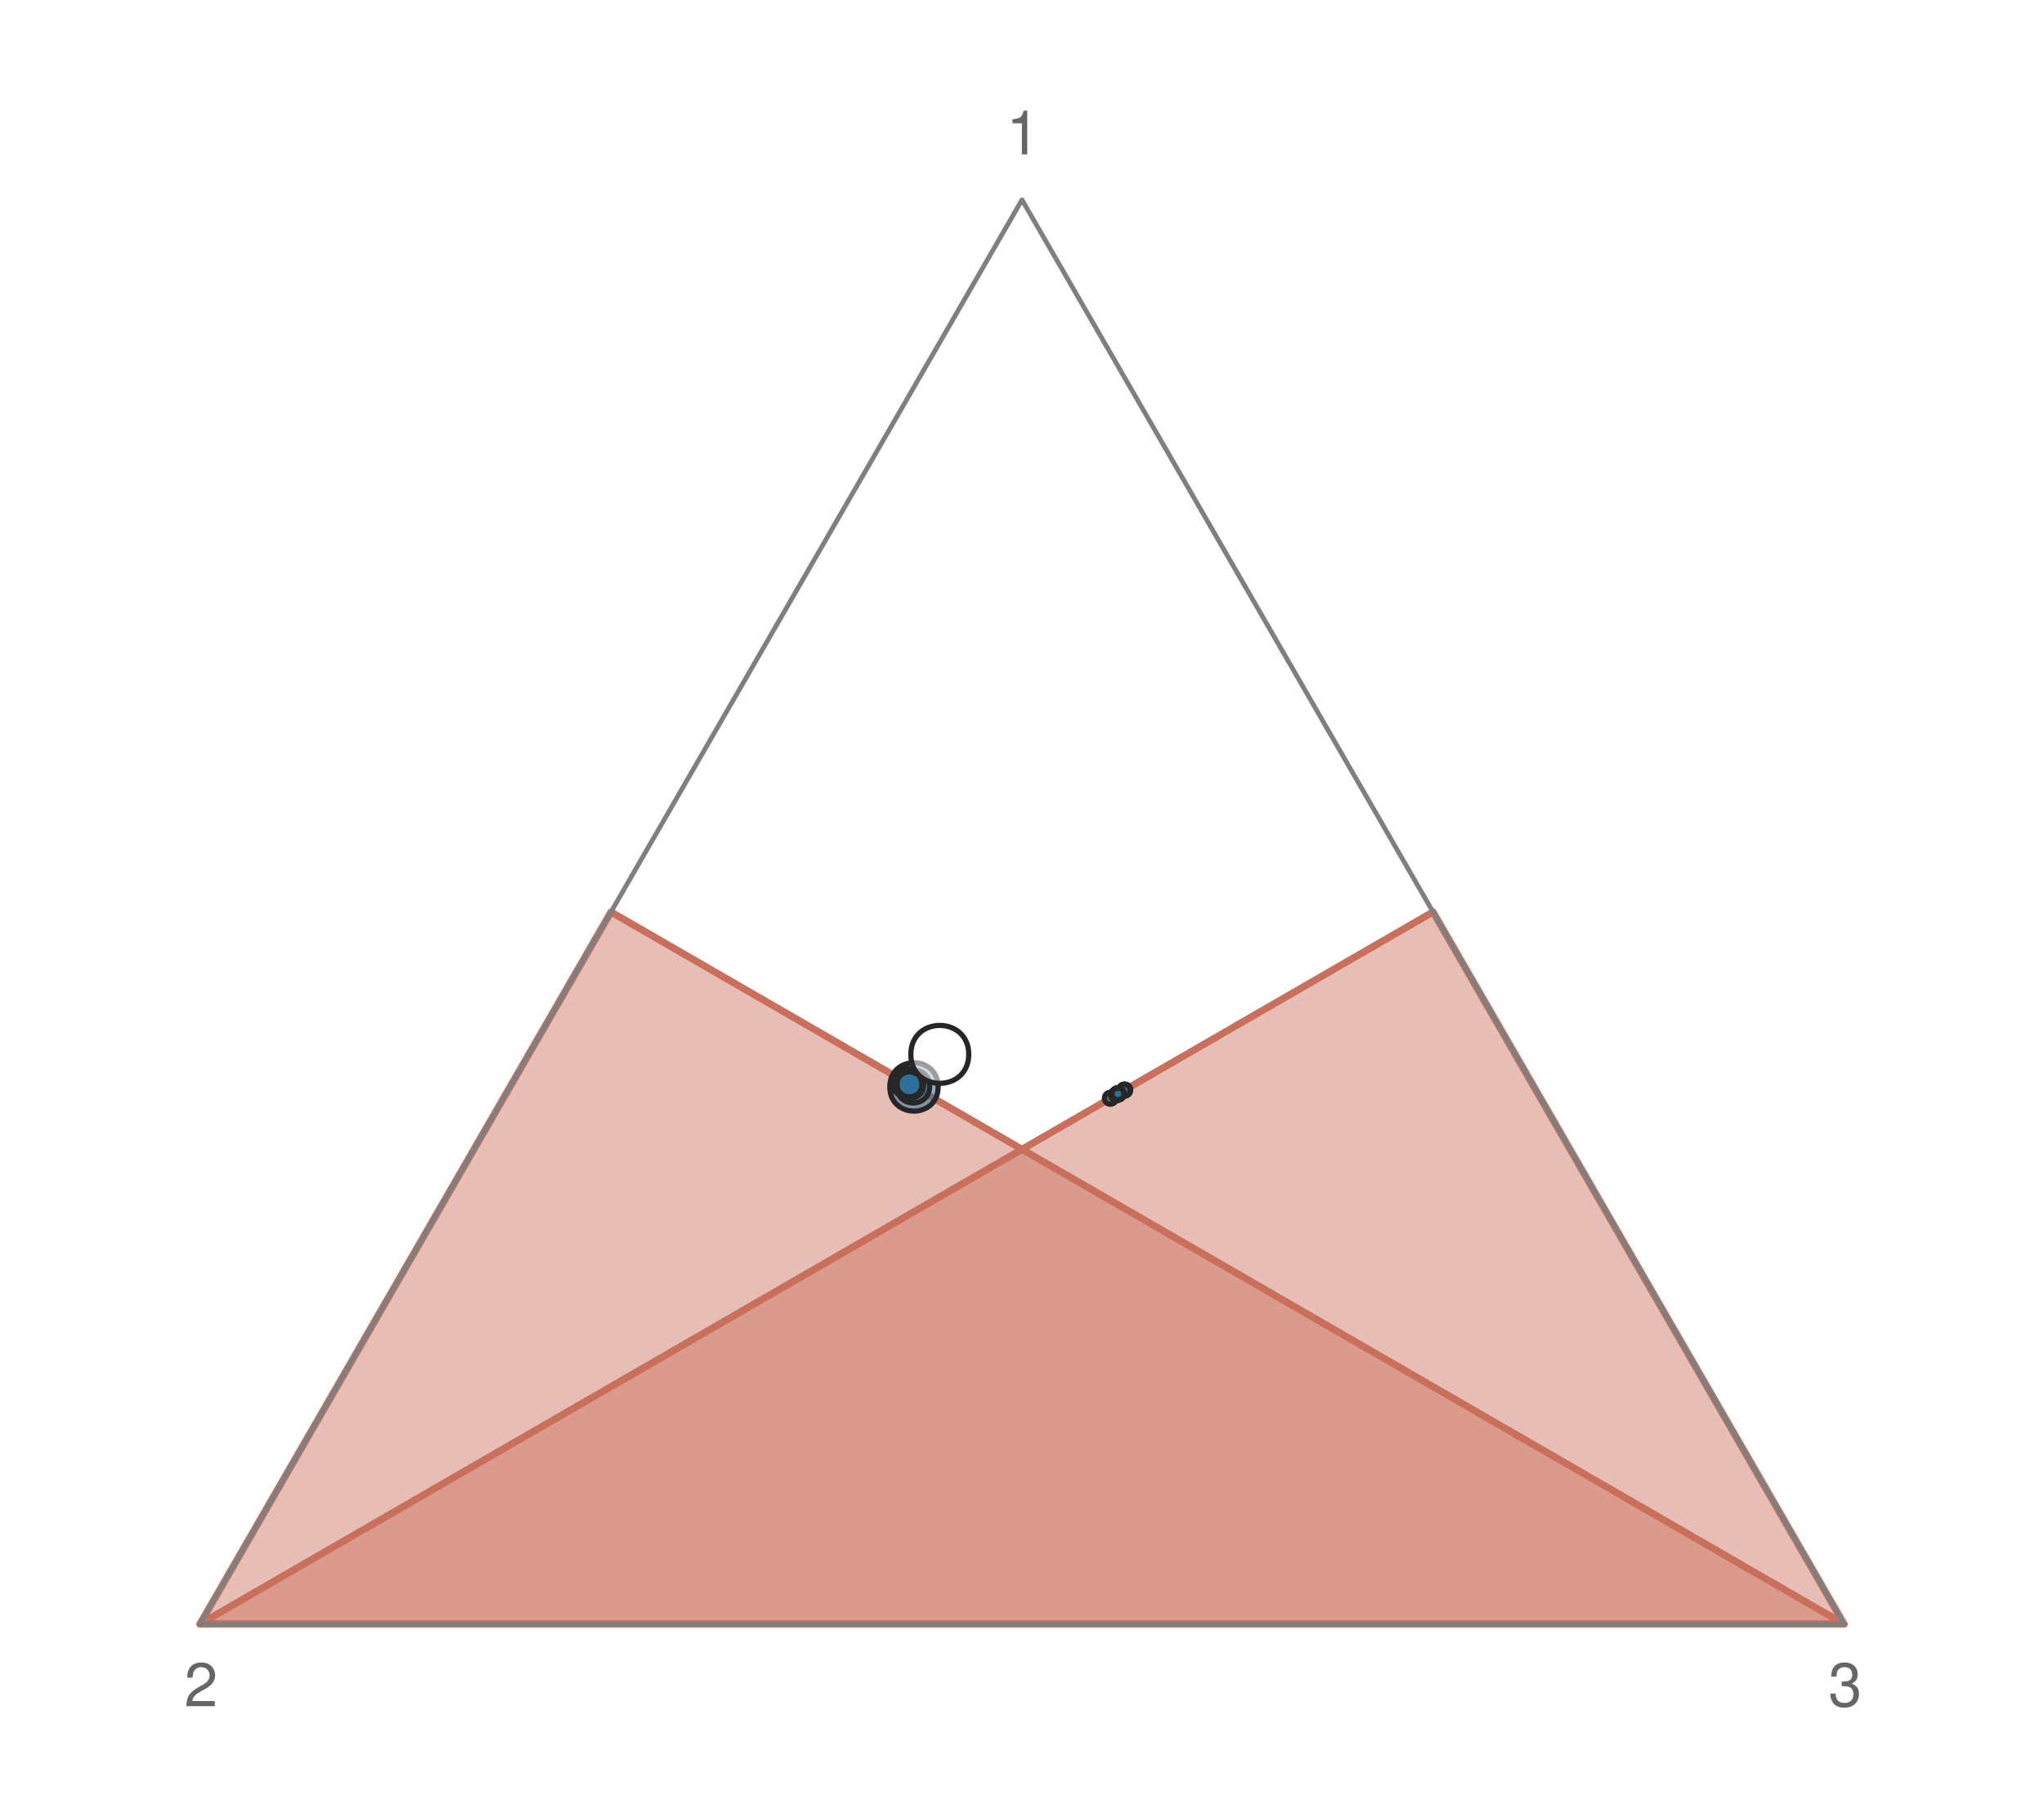
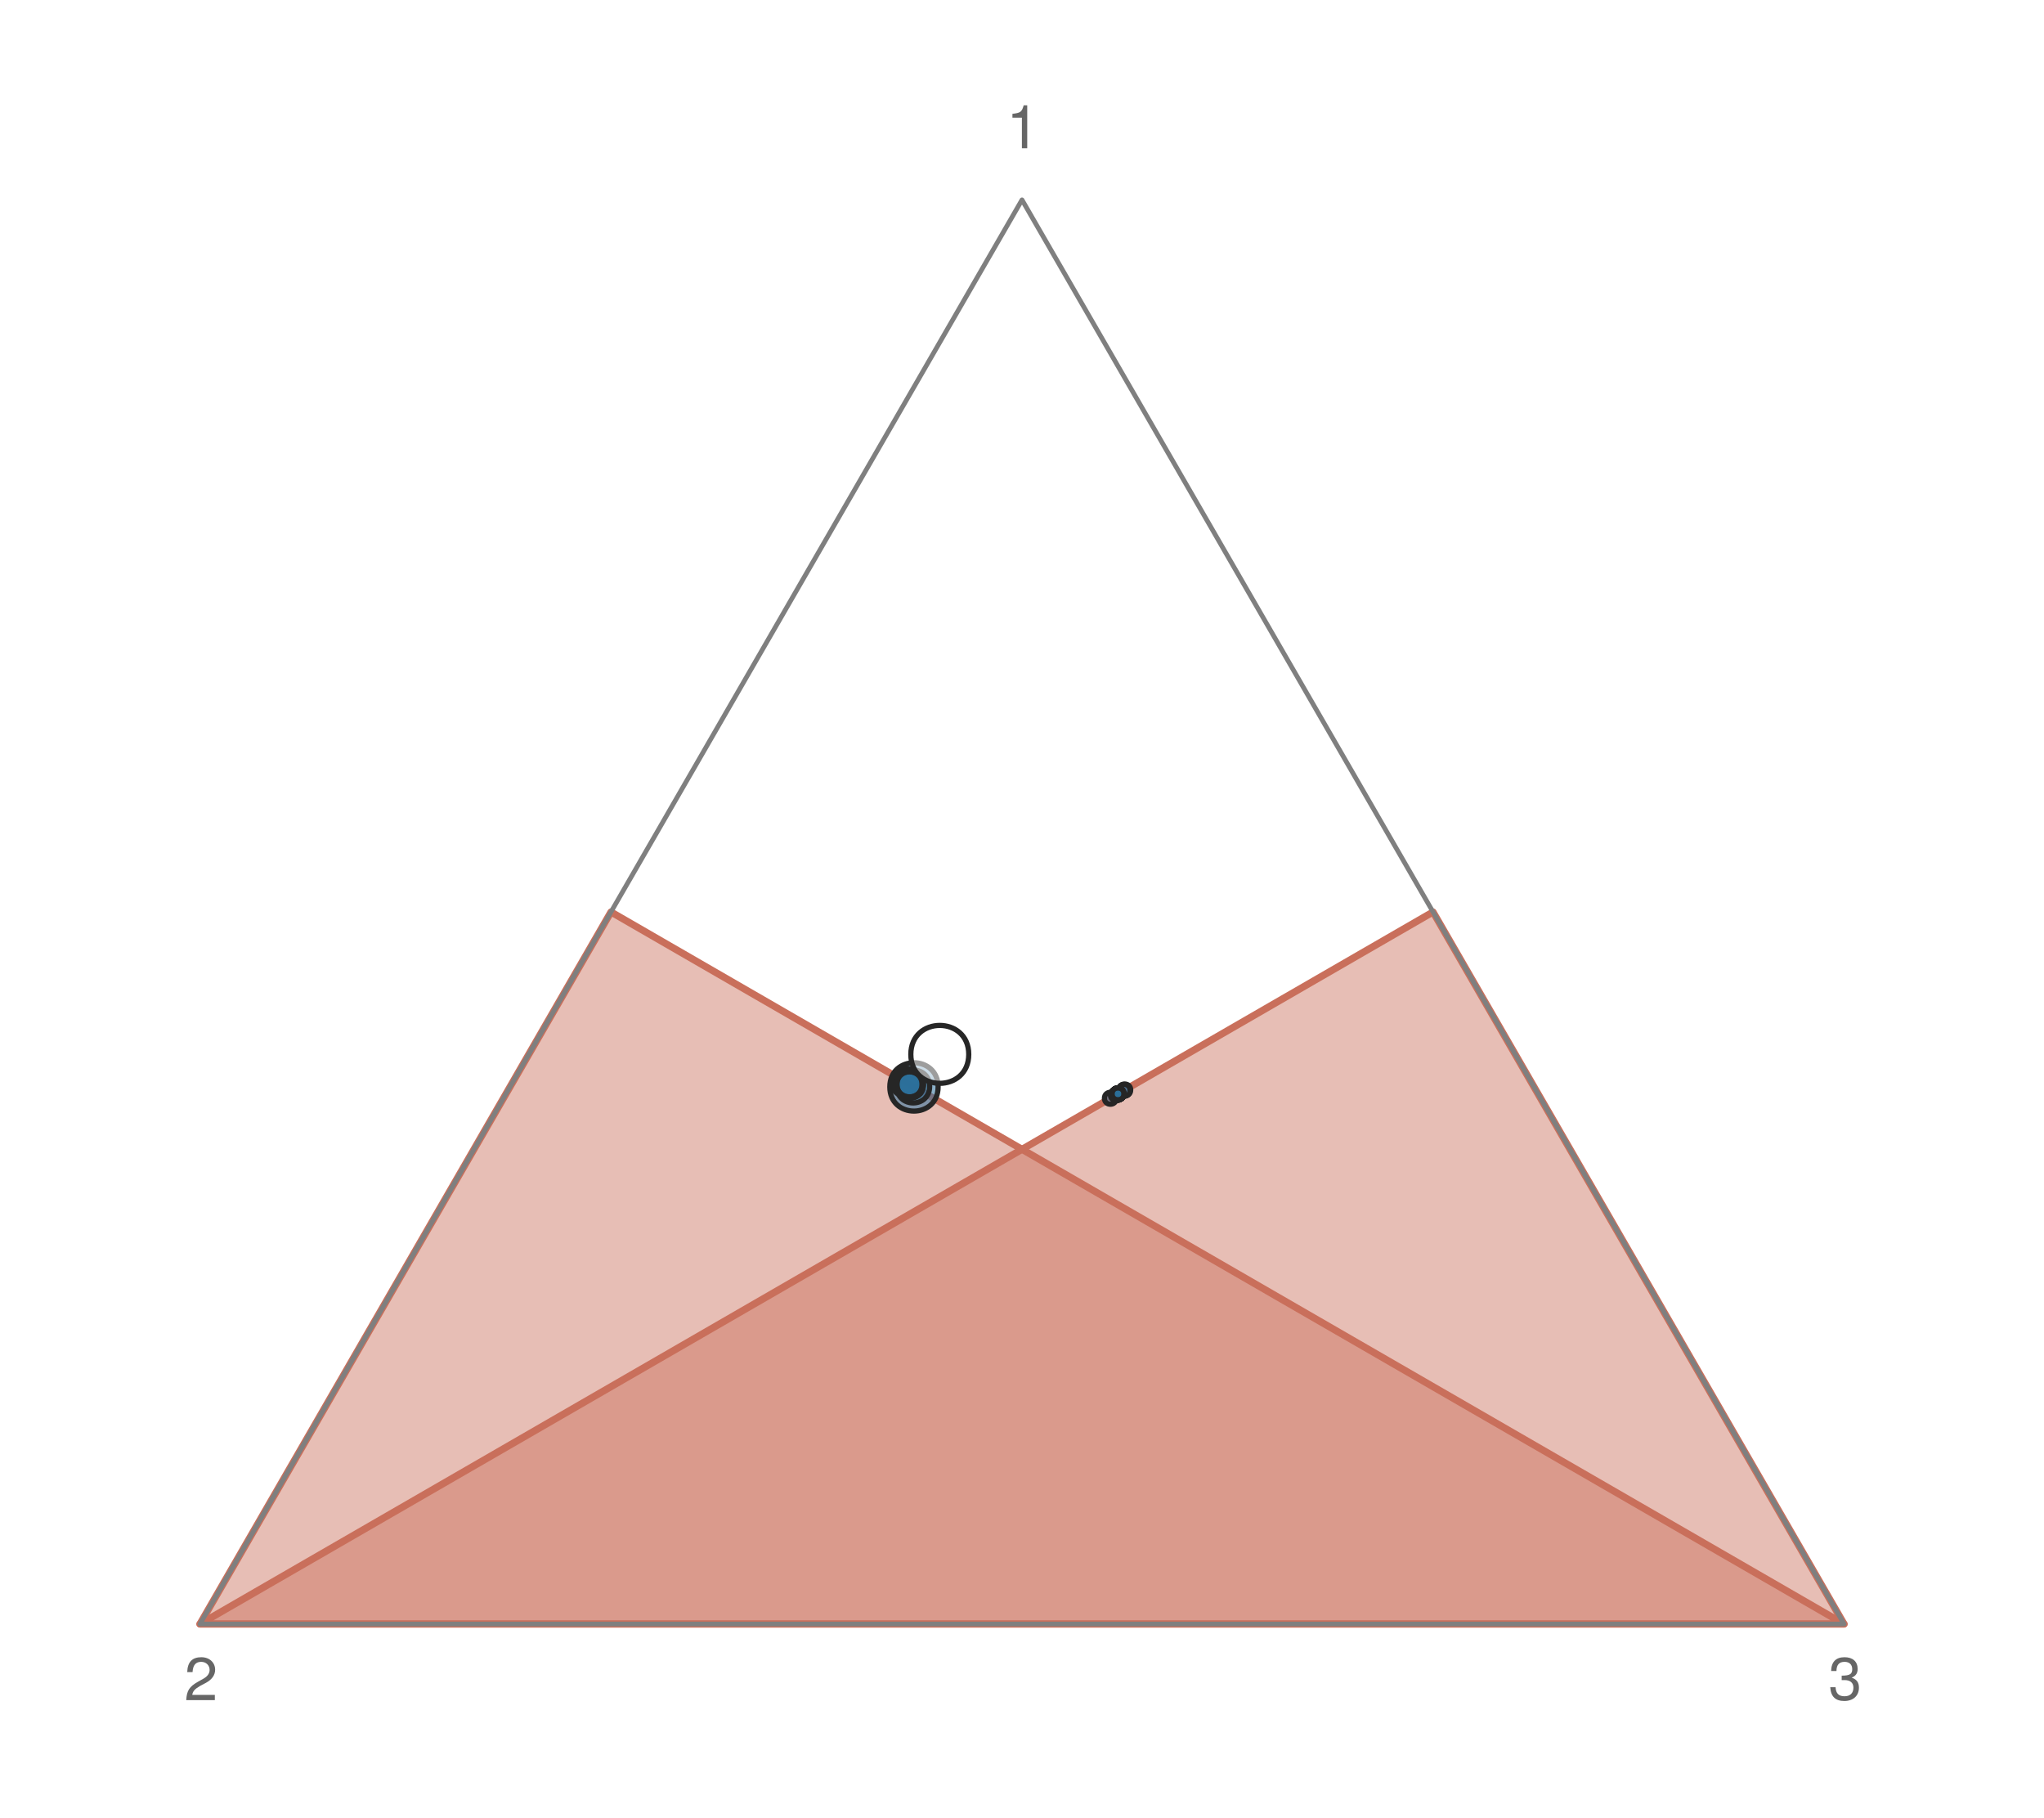
- <svg xmlns="http://www.w3.org/2000/svg" xmlns:xlink="http://www.w3.org/1999/xlink" width="324pt" height="288pt" viewBox="0 0 324 288">
+ <svg xmlns="http://www.w3.org/2000/svg" xmlns:xlink="http://www.w3.org/1999/xlink" width="324pt" height="288pt" viewBox="0 0 324 288" version="1.1">
  <defs>
    <g>
-       <g id="glyph-0-0">
-         <path d="M 2.484 -4.938 L 2.484 0 L 3.328 0 L 3.328 -6.938 L 2.766 -6.938 C 2.469 -5.875 2.281 -5.734 0.984 -5.562 L 0.984 -4.938 Z M 2.484 -4.938 " />
-       </g>
-       <g id="glyph-0-1">
-         <path d="M 4.859 -0.828 L 1.281 -0.828 C 1.359 -1.406 1.672 -1.781 2.5 -2.281 L 3.469 -2.828 C 4.406 -3.344 4.906 -4.062 4.906 -4.906 C 4.906 -5.484 4.672 -6.031 4.266 -6.406 C 3.859 -6.766 3.375 -6.938 2.719 -6.938 C 1.859 -6.938 1.219 -6.625 0.844 -6.031 C 0.609 -5.672 0.5 -5.234 0.484 -4.531 L 1.328 -4.531 C 1.359 -5.016 1.406 -5.281 1.531 -5.516 C 1.75 -5.938 2.188 -6.203 2.703 -6.203 C 3.469 -6.203 4.031 -5.641 4.031 -4.891 C 4.031 -4.344 3.719 -3.859 3.125 -3.516 L 2.234 -3 C 0.812 -2.172 0.406 -1.531 0.328 -0.016 L 4.859 -0.016 Z M 4.859 -0.828 " />
-       </g>
-       <g id="glyph-0-2">
-         <path d="M 2.125 -3.188 L 2.578 -3.188 C 3.5 -3.188 3.984 -2.766 3.984 -1.922 C 3.984 -1.062 3.469 -0.531 2.594 -0.531 C 1.656 -0.531 1.203 -1 1.156 -2.016 L 0.312 -2.016 C 0.344 -1.453 0.438 -1.094 0.609 -0.781 C 0.953 -0.109 1.625 0.219 2.547 0.219 C 3.953 0.219 4.859 -0.625 4.859 -1.938 C 4.859 -2.828 4.516 -3.297 3.703 -3.594 C 4.344 -3.844 4.656 -4.328 4.656 -5.031 C 4.656 -6.219 3.875 -6.938 2.578 -6.938 C 1.203 -6.938 0.484 -6.172 0.453 -4.703 L 1.297 -4.703 C 1.312 -5.125 1.344 -5.359 1.453 -5.578 C 1.641 -5.969 2.062 -6.203 2.594 -6.203 C 3.344 -6.203 3.797 -5.75 3.797 -5 C 3.797 -4.516 3.609 -4.219 3.25 -4.047 C 3.016 -3.953 2.703 -3.922 2.125 -3.906 Z M 2.125 -3.188 " />
-       </g>
+       <symbol overflow="visible" id="glyph0-0">
+         <path style="stroke:none;" d="" />
+       </symbol>
+       <symbol overflow="visible" id="glyph0-1">
+         <path style="stroke:none;" d="M 3.328 0 L 3.328 -6.797 L 2.766 -6.797 C 2.469 -5.75 2.281 -5.609 0.984 -5.453 L 0.984 -4.844 L 2.484 -4.844 L 2.484 0 Z M 3.328 0 " />
+       </symbol>
+       <symbol overflow="visible" id="glyph0-2">
+         <path style="stroke:none;" d="M 4.906 -4.812 C 4.906 -5.953 4.016 -6.797 2.719 -6.797 C 1.328 -6.797 0.531 -6.094 0.484 -4.438 L 1.328 -4.438 C 1.391 -5.578 1.859 -6.062 2.703 -6.062 C 3.469 -6.062 4.031 -5.516 4.031 -4.781 C 4.031 -4.25 3.719 -3.797 3.125 -3.438 L 2.234 -2.938 C 0.812 -2.141 0.406 -1.5 0.328 0 L 4.859 0 L 4.859 -0.828 L 1.281 -0.828 C 1.359 -1.391 1.672 -1.75 2.5 -2.234 L 3.469 -2.75 C 4.406 -3.266 4.906 -3.969 4.906 -4.812 Z M 4.906 -4.812 " />
+       </symbol>
+       <symbol overflow="visible" id="glyph0-3">
+         <path style="stroke:none;" d="M 4.859 -1.969 C 4.859 -2.797 4.516 -3.281 3.703 -3.562 C 4.344 -3.812 4.656 -4.25 4.656 -4.938 C 4.656 -6.109 3.875 -6.797 2.578 -6.797 C 1.203 -6.797 0.484 -6.047 0.453 -4.609 L 1.297 -4.609 C 1.312 -5.609 1.734 -6.062 2.594 -6.062 C 3.344 -6.062 3.797 -5.625 3.797 -4.906 C 3.797 -4.172 3.469 -3.875 2.125 -3.875 L 2.125 -3.172 L 2.578 -3.172 C 3.516 -3.172 3.984 -2.719 3.984 -1.969 C 3.984 -1.109 3.469 -0.609 2.578 -0.609 C 1.656 -0.609 1.203 -1.062 1.156 -2.047 L 0.312 -2.047 C 0.406 -0.531 1.156 0.141 2.547 0.141 C 3.953 0.141 4.859 -0.688 4.859 -1.969 Z M 4.859 -1.969 " />
+       </symbol>
    </g>
  </defs>
-   <rect x="-32.4" y="-28.8" width="388.8" height="345.6" fill="rgb(100%, 100%, 100%)" fill-opacity="1" />
-   <path fill-rule="nonzero" fill="rgb(78.824%, 43.529%, 35.686%)" fill-opacity="0.451" stroke-width="1.125" stroke-linecap="round" stroke-linejoin="round" stroke="rgb(78.824%, 43.529%, 35.686%)" stroke-opacity="1" stroke-miterlimit="10" d="M 96.848 144.52 L 31.695 257.363 L 292.305 257.363 Z M 96.848 144.52 " />
-   <path fill-rule="nonzero" fill="rgb(78.824%, 43.529%, 35.686%)" fill-opacity="0.451" stroke-width="1.125" stroke-linecap="round" stroke-linejoin="round" stroke="rgb(78.824%, 43.529%, 35.686%)" stroke-opacity="1" stroke-miterlimit="10" d="M 227.152 144.52 L 31.695 257.363 L 292.305 257.363 Z M 227.152 144.52 " />
-   <path fill="none" stroke-width="0.75" stroke-linecap="round" stroke-linejoin="round" stroke="rgb(49.804%, 49.804%, 49.804%)" stroke-opacity="1" stroke-miterlimit="10" d="M 162 31.672 L 31.695 257.363 L 292.305 257.363 Z M 162 31.672 " />
-   <g fill="rgb(40%, 40%, 40%)" fill-opacity="1">
-     <use xlink:href="#glyph-0-0" x="159.5" y="24.47" />
+   <g id="surface31">
+     <rect x="0" y="0" width="324" height="288" style="fill:rgb(100%,100%,100%);fill-opacity:1;stroke:none;" />
+     <path style="fill-rule:nonzero;fill:rgb(78.824%,43.529%,35.686%);fill-opacity:0.451;stroke-width:1.125;stroke-linecap:round;stroke-linejoin:round;stroke:rgb(78.824%,43.529%,35.686%);stroke-opacity:1;stroke-miterlimit:10;" d="M 96.848 144.52 L 31.695 257.363 L 292.305 257.363 Z M 96.848 144.52 " />
+     <path style="fill-rule:nonzero;fill:rgb(78.824%,43.529%,35.686%);fill-opacity:0.451;stroke-width:1.125;stroke-linecap:round;stroke-linejoin:round;stroke:rgb(78.824%,43.529%,35.686%);stroke-opacity:1;stroke-miterlimit:10;" d="M 227.152 144.52 L 31.695 257.363 L 292.305 257.363 Z M 227.152 144.52 " />
+     <path style="fill:none;stroke-width:0.75;stroke-linecap:round;stroke-linejoin:round;stroke:rgb(49.804%,49.804%,49.804%);stroke-opacity:1;stroke-miterlimit:10;" d="M 162 31.672 L 31.695 257.363 L 292.305 257.363 Z M 162 31.672 " />
+     <g style="fill:rgb(40%,40%,40%);fill-opacity:1;">
+       <use xlink:href="#glyph0-1" x="159.5" y="23.492" />
+     </g>
+     <g style="fill:rgb(40%,40%,40%);fill-opacity:1;">
+       <use xlink:href="#glyph0-2" x="29.195" y="269.418" />
+     </g>
+     <g style="fill:rgb(40%,40%,40%);fill-opacity:1;">
+       <use xlink:href="#glyph0-3" x="289.805" y="269.418" />
+     </g>
+     <path style="fill-rule:nonzero;fill:rgb(17.255%,43.529%,60.784%);fill-opacity:0.549;stroke-width:0.825;stroke-linecap:round;stroke-linejoin:round;stroke:rgb(14.902%,14.902%,14.902%);stroke-opacity:1;stroke-miterlimit:10;" d="M 148.703 172.246 C 148.703 177.352 141.047 177.352 141.047 172.246 C 141.047 167.141 148.703 167.141 148.703 172.246 " />
+     <path style="fill-rule:nonzero;fill:rgb(17.255%,43.529%,60.784%);fill-opacity:0.549;stroke-width:0.825;stroke-linecap:round;stroke-linejoin:round;stroke:rgb(14.902%,14.902%,14.902%);stroke-opacity:1;stroke-miterlimit:10;" d="M 145.785 171.496 C 145.785 174.445 141.359 174.445 141.359 171.496 C 141.359 168.543 145.785 168.543 145.785 171.496 " />
+     <path style="fill-rule:nonzero;fill:rgb(17.255%,43.529%,60.784%);fill-opacity:0.549;stroke-width:0.825;stroke-linecap:round;stroke-linejoin:round;stroke:rgb(14.902%,14.902%,14.902%);stroke-opacity:1;stroke-miterlimit:10;" d="M 147.359 172.172 C 147.359 175.652 142.141 175.652 142.141 172.172 C 142.141 168.695 147.359 168.695 147.359 172.172 " />
+     <path style="fill-rule:nonzero;fill:rgb(17.255%,43.529%,60.784%);fill-opacity:0.549;stroke-width:0.825;stroke-linecap:round;stroke-linejoin:round;stroke:rgb(14.902%,14.902%,14.902%);stroke-opacity:1;stroke-miterlimit:10;" d="M 145.801 171.598 C 145.801 174.328 141.703 174.328 141.703 171.598 C 141.703 168.867 145.801 168.867 145.801 171.598 " />
+     <path style="fill-rule:nonzero;fill:rgb(17.255%,43.529%,60.784%);fill-opacity:0.549;stroke-width:0.825;stroke-linecap:round;stroke-linejoin:round;stroke:rgb(14.902%,14.902%,14.902%);stroke-opacity:1;stroke-miterlimit:10;" d="M 146.281 171.785 C 146.281 174.723 141.875 174.723 141.875 171.785 C 141.875 168.848 146.281 168.848 146.281 171.785 " />
+     <path style="fill-rule:nonzero;fill:rgb(17.255%,43.529%,60.784%);fill-opacity:0.549;stroke-width:0.825;stroke-linecap:round;stroke-linejoin:round;stroke:rgb(14.902%,14.902%,14.902%);stroke-opacity:1;stroke-miterlimit:10;" d="M 146.398 171.855 C 146.398 174.789 141.996 174.789 141.996 171.855 C 141.996 168.922 146.398 168.922 146.398 171.855 " />
+     <path style="fill-rule:nonzero;fill:rgb(17.255%,43.529%,60.784%);fill-opacity:0.549;stroke-width:0.825;stroke-linecap:round;stroke-linejoin:round;stroke:rgb(14.902%,14.902%,14.902%);stroke-opacity:1;stroke-miterlimit:10;" d="M 146.34 171.848 C 146.34 174.719 142.035 174.719 142.035 171.848 C 142.035 168.977 146.34 168.977 146.34 171.848 " />
+     <path style="fill-rule:nonzero;fill:rgb(17.255%,43.529%,60.784%);fill-opacity:0.549;stroke-width:0.825;stroke-linecap:round;stroke-linejoin:round;stroke:rgb(14.902%,14.902%,14.902%);stroke-opacity:1;stroke-miterlimit:10;" d="M 146.297 171.844 C 146.297 174.668 142.062 174.668 142.062 171.844 C 142.062 169.02 146.297 169.02 146.297 171.844 " />
+     <path style="fill-rule:nonzero;fill:rgb(17.255%,43.529%,60.784%);fill-opacity:0.549;stroke-width:0.825;stroke-linecap:round;stroke-linejoin:round;stroke:rgb(14.902%,14.902%,14.902%);stroke-opacity:1;stroke-miterlimit:10;" d="M 146.266 171.844 C 146.266 174.629 142.086 174.629 142.086 171.844 C 142.086 169.055 146.266 169.055 146.266 171.844 " />
+     <path style="fill-rule:nonzero;fill:rgb(17.255%,43.529%,60.784%);fill-opacity:0.549;stroke-width:0.825;stroke-linecap:round;stroke-linejoin:round;stroke:rgb(14.902%,14.902%,14.902%);stroke-opacity:1;stroke-miterlimit:10;" d="M 146.242 171.844 C 146.242 174.598 142.109 174.598 142.109 171.844 C 142.109 169.086 146.242 169.086 146.242 171.844 " />
+     <path style="fill-rule:nonzero;fill:rgb(17.255%,43.529%,60.784%);fill-opacity:0.549;stroke-width:0.825;stroke-linecap:round;stroke-linejoin:round;stroke:rgb(14.902%,14.902%,14.902%);stroke-opacity:1;stroke-miterlimit:10;" d="M 146.219 171.84 C 146.219 174.57 142.129 174.57 142.129 171.84 C 142.129 169.113 146.219 169.113 146.219 171.84 " />
+     <path style="fill-rule:nonzero;fill:rgb(17.255%,43.529%,60.784%);fill-opacity:0.549;stroke-width:0.825;stroke-linecap:round;stroke-linejoin:round;stroke:rgb(14.902%,14.902%,14.902%);stroke-opacity:1;stroke-miterlimit:10;" d="M 146.199 171.84 C 146.199 174.543 142.145 174.543 142.145 171.84 C 142.145 169.137 146.199 169.137 146.199 171.84 " />
+     <path style="fill-rule:nonzero;fill:rgb(17.255%,43.529%,60.784%);fill-opacity:0.549;stroke-width:0.825;stroke-linecap:round;stroke-linejoin:round;stroke:rgb(14.902%,14.902%,14.902%);stroke-opacity:1;stroke-miterlimit:10;" d="M 146.184 171.84 C 146.184 174.523 142.16 174.523 142.16 171.84 C 142.16 169.16 146.184 169.16 146.184 171.84 " />
+     <path style="fill-rule:nonzero;fill:rgb(17.255%,43.529%,60.784%);fill-opacity:0.549;stroke-width:0.825;stroke-linecap:round;stroke-linejoin:round;stroke:rgb(14.902%,14.902%,14.902%);stroke-opacity:1;stroke-miterlimit:10;" d="M 146.168 171.84 C 146.168 174.504 142.176 174.504 142.176 171.84 C 142.176 169.18 146.168 169.18 146.168 171.84 " />
+     <path style="fill-rule:nonzero;fill:rgb(17.255%,43.529%,60.784%);fill-opacity:0.549;stroke-width:0.825;stroke-linecap:round;stroke-linejoin:round;stroke:rgb(14.902%,14.902%,14.902%);stroke-opacity:1;stroke-miterlimit:10;" d="M 146.156 171.84 C 146.156 174.484 142.188 174.484 142.188 171.84 C 142.188 169.195 146.156 169.195 146.156 171.84 " />
+     <path style="fill-rule:nonzero;fill:rgb(17.255%,43.529%,60.784%);fill-opacity:0.549;stroke-width:0.825;stroke-linecap:round;stroke-linejoin:round;stroke:rgb(14.902%,14.902%,14.902%);stroke-opacity:1;stroke-miterlimit:10;" d="M 179.23 172.73 C 179.23 173.988 177.34 173.988 177.34 172.73 C 177.34 171.469 179.23 171.469 179.23 172.73 " />
+     <path style="fill-rule:nonzero;fill:rgb(17.255%,43.529%,60.784%);fill-opacity:0.549;stroke-width:0.825;stroke-linecap:round;stroke-linejoin:round;stroke:rgb(14.902%,14.902%,14.902%);stroke-opacity:1;stroke-miterlimit:10;" d="M 176.957 174.043 C 176.957 175.305 175.066 175.305 175.066 174.043 C 175.066 172.781 176.957 172.781 176.957 174.043 " />
+     <path style="fill-rule:nonzero;fill:rgb(17.255%,43.529%,60.784%);fill-opacity:0.549;stroke-width:0.825;stroke-linecap:round;stroke-linejoin:round;stroke:rgb(14.902%,14.902%,14.902%);stroke-opacity:1;stroke-miterlimit:10;" d="M 177.906 173.496 C 177.906 174.758 176.016 174.758 176.016 173.496 C 176.016 172.234 177.906 172.234 177.906 173.496 " />
+     <path style="fill-rule:nonzero;fill:rgb(17.255%,43.529%,60.784%);fill-opacity:0.549;stroke-width:0.825;stroke-linecap:round;stroke-linejoin:round;stroke:rgb(14.902%,14.902%,14.902%);stroke-opacity:1;stroke-miterlimit:10;" d="M 179.129 172.789 C 179.129 174.051 177.238 174.051 177.238 172.789 C 177.238 171.531 179.129 171.531 179.129 172.789 " />
+     <path style="fill-rule:nonzero;fill:rgb(17.255%,43.529%,60.784%);fill-opacity:0.549;stroke-width:0.825;stroke-linecap:round;stroke-linejoin:round;stroke:rgb(14.902%,14.902%,14.902%);stroke-opacity:1;stroke-miterlimit:10;" d="M 178.059 173.406 C 178.059 174.668 176.168 174.668 176.168 173.406 C 176.168 172.148 178.059 172.148 178.059 173.406 " />
+     <path style="fill-rule:nonzero;fill:rgb(17.255%,43.529%,60.784%);fill-opacity:0.549;stroke-width:0.825;stroke-linecap:round;stroke-linejoin:round;stroke:rgb(14.902%,14.902%,14.902%);stroke-opacity:1;stroke-miterlimit:10;" d="M 178.152 173.355 C 178.152 174.613 176.262 174.613 176.262 173.355 C 176.262 172.094 178.152 172.094 178.152 173.355 " />
+     <path style="fill-rule:nonzero;fill:rgb(17.255%,43.529%,60.784%);fill-opacity:0.549;stroke-width:0.825;stroke-linecap:round;stroke-linejoin:round;stroke:rgb(14.902%,14.902%,14.902%);stroke-opacity:1;stroke-miterlimit:10;" d="M 178.18 173.336 C 178.18 174.598 176.289 174.598 176.289 173.336 C 176.289 172.078 178.18 172.078 178.18 173.336 " />
+     <path style="fill-rule:nonzero;fill:rgb(17.255%,43.529%,60.784%);fill-opacity:0.549;stroke-width:0.825;stroke-linecap:round;stroke-linejoin:round;stroke:rgb(14.902%,14.902%,14.902%);stroke-opacity:1;stroke-miterlimit:10;" d="M 178.152 173.352 C 178.152 174.613 176.262 174.613 176.262 173.352 C 176.262 172.094 178.152 172.094 178.152 173.352 " />
+     <path style="fill-rule:nonzero;fill:rgb(17.255%,43.529%,60.784%);fill-opacity:0.549;stroke-width:0.825;stroke-linecap:round;stroke-linejoin:round;stroke:rgb(14.902%,14.902%,14.902%);stroke-opacity:1;stroke-miterlimit:10;" d="M 178.141 173.359 C 178.141 174.621 176.25 174.621 176.25 173.359 C 176.25 172.102 178.141 172.102 178.141 173.359 " />
+     <path style="fill-rule:nonzero;fill:rgb(17.255%,43.529%,60.784%);fill-opacity:0.549;stroke-width:0.825;stroke-linecap:round;stroke-linejoin:round;stroke:rgb(14.902%,14.902%,14.902%);stroke-opacity:1;stroke-miterlimit:10;" d="M 178.137 173.363 C 178.137 174.621 176.246 174.621 176.246 173.363 C 176.246 172.102 178.137 172.102 178.137 173.363 " />
+     <path style="fill-rule:nonzero;fill:rgb(17.255%,43.529%,60.784%);fill-opacity:0.549;stroke-width:0.825;stroke-linecap:round;stroke-linejoin:round;stroke:rgb(14.902%,14.902%,14.902%);stroke-opacity:1;stroke-miterlimit:10;" d="M 178.141 173.359 C 178.141 174.621 176.25 174.621 176.25 173.359 C 176.25 172.102 178.141 172.102 178.141 173.359 " />
+     <path style="fill-rule:nonzero;fill:rgb(17.255%,43.529%,60.784%);fill-opacity:0.549;stroke-width:0.825;stroke-linecap:round;stroke-linejoin:round;stroke:rgb(14.902%,14.902%,14.902%);stroke-opacity:1;stroke-miterlimit:10;" d="M 178.145 173.359 C 178.145 174.617 176.254 174.617 176.254 173.359 C 176.254 172.098 178.145 172.098 178.145 173.359 " />
+     <path style="fill-rule:nonzero;fill:rgb(17.255%,43.529%,60.784%);fill-opacity:0.549;stroke-width:0.825;stroke-linecap:round;stroke-linejoin:round;stroke:rgb(14.902%,14.902%,14.902%);stroke-opacity:1;stroke-miterlimit:10;" d="M 178.148 173.355 C 178.148 174.613 176.258 174.613 176.258 173.355 C 176.258 172.094 178.148 172.094 178.148 173.355 " />
+     <path style="fill-rule:nonzero;fill:rgb(17.255%,43.529%,60.784%);fill-opacity:0.549;stroke-width:0.825;stroke-linecap:round;stroke-linejoin:round;stroke:rgb(14.902%,14.902%,14.902%);stroke-opacity:1;stroke-miterlimit:10;" d="M 178.156 173.352 C 178.156 174.609 176.266 174.609 176.266 173.352 C 176.266 172.09 178.156 172.09 178.156 173.352 " />
+     <path style="fill-rule:nonzero;fill:rgb(17.255%,43.529%,60.784%);fill-opacity:0.549;stroke-width:0.825;stroke-linecap:round;stroke-linejoin:round;stroke:rgb(14.902%,14.902%,14.902%);stroke-opacity:1;stroke-miterlimit:10;" d="M 178.164 173.348 C 178.164 174.605 176.273 174.605 176.273 173.348 C 176.273 172.086 178.164 172.086 178.164 173.348 " />
+     <path style="fill-rule:nonzero;fill:rgb(100%,100%,100%);fill-opacity:0.549;stroke-width:0.825;stroke-linecap:round;stroke-linejoin:round;stroke:rgb(14.902%,14.902%,14.902%);stroke-opacity:1;stroke-miterlimit:10;" d="M 153.559 167.086 C 153.559 173.207 144.379 173.207 144.379 167.086 C 144.379 160.969 153.559 160.969 153.559 167.086 " />
  </g>
-   <g fill="rgb(40%, 40%, 40%)" fill-opacity="1">
-     <use xlink:href="#glyph-0-1" x="29.195" y="270.396" />
-   </g>
-   <g fill="rgb(40%, 40%, 40%)" fill-opacity="1">
-     <use xlink:href="#glyph-0-2" x="289.805" y="270.396" />
-   </g>
-   <path fill-rule="nonzero" fill="rgb(17.255%, 43.529%, 60.784%)" fill-opacity="0.549" stroke-width="0.825" stroke-linecap="round" stroke-linejoin="round" stroke="rgb(14.902%, 14.902%, 14.902%)" stroke-opacity="1" stroke-miterlimit="10" d="M 148.703 172.246 C 148.703 177.352 141.047 177.352 141.047 172.246 C 141.047 167.141 148.703 167.141 148.703 172.246 " />
-   <path fill-rule="nonzero" fill="rgb(17.255%, 43.529%, 60.784%)" fill-opacity="0.549" stroke-width="0.825" stroke-linecap="round" stroke-linejoin="round" stroke="rgb(14.902%, 14.902%, 14.902%)" stroke-opacity="1" stroke-miterlimit="10" d="M 145.785 171.496 C 145.785 174.445 141.363 174.445 141.363 171.496 C 141.363 168.543 145.785 168.543 145.785 171.496 " />
-   <path fill-rule="nonzero" fill="rgb(17.255%, 43.529%, 60.784%)" fill-opacity="0.549" stroke-width="0.825" stroke-linecap="round" stroke-linejoin="round" stroke="rgb(14.902%, 14.902%, 14.902%)" stroke-opacity="1" stroke-miterlimit="10" d="M 147.359 172.172 C 147.359 175.652 142.141 175.652 142.141 172.172 C 142.141 168.695 147.359 168.695 147.359 172.172 " />
-   <path fill-rule="nonzero" fill="rgb(17.255%, 43.529%, 60.784%)" fill-opacity="0.549" stroke-width="0.825" stroke-linecap="round" stroke-linejoin="round" stroke="rgb(14.902%, 14.902%, 14.902%)" stroke-opacity="1" stroke-miterlimit="10" d="M 145.797 171.598 C 145.797 174.328 141.703 174.328 141.703 171.598 C 141.703 168.867 145.797 168.867 145.797 171.598 " />
-   <path fill-rule="nonzero" fill="rgb(17.255%, 43.529%, 60.784%)" fill-opacity="0.549" stroke-width="0.825" stroke-linecap="round" stroke-linejoin="round" stroke="rgb(14.902%, 14.902%, 14.902%)" stroke-opacity="1" stroke-miterlimit="10" d="M 146.281 171.785 C 146.281 174.723 141.875 174.723 141.875 171.785 C 141.875 168.848 146.281 168.848 146.281 171.785 " />
-   <path fill-rule="nonzero" fill="rgb(17.255%, 43.529%, 60.784%)" fill-opacity="0.549" stroke-width="0.825" stroke-linecap="round" stroke-linejoin="round" stroke="rgb(14.902%, 14.902%, 14.902%)" stroke-opacity="1" stroke-miterlimit="10" d="M 146.398 171.855 C 146.398 174.789 141.996 174.789 141.996 171.855 C 141.996 168.922 146.398 168.922 146.398 171.855 " />
-   <path fill-rule="nonzero" fill="rgb(17.255%, 43.529%, 60.784%)" fill-opacity="0.549" stroke-width="0.825" stroke-linecap="round" stroke-linejoin="round" stroke="rgb(14.902%, 14.902%, 14.902%)" stroke-opacity="1" stroke-miterlimit="10" d="M 146.34 171.848 C 146.34 174.719 142.035 174.719 142.035 171.848 C 142.035 168.977 146.34 168.977 146.34 171.848 " />
-   <path fill-rule="nonzero" fill="rgb(17.255%, 43.529%, 60.784%)" fill-opacity="0.549" stroke-width="0.825" stroke-linecap="round" stroke-linejoin="round" stroke="rgb(14.902%, 14.902%, 14.902%)" stroke-opacity="1" stroke-miterlimit="10" d="M 146.297 171.844 C 146.297 174.668 142.062 174.668 142.062 171.844 C 142.062 169.02 146.297 169.02 146.297 171.844 " />
-   <path fill-rule="nonzero" fill="rgb(17.255%, 43.529%, 60.784%)" fill-opacity="0.549" stroke-width="0.825" stroke-linecap="round" stroke-linejoin="round" stroke="rgb(14.902%, 14.902%, 14.902%)" stroke-opacity="1" stroke-miterlimit="10" d="M 146.266 171.844 C 146.266 174.629 142.086 174.629 142.086 171.844 C 142.086 169.055 146.266 169.055 146.266 171.844 " />
-   <path fill-rule="nonzero" fill="rgb(17.255%, 43.529%, 60.784%)" fill-opacity="0.549" stroke-width="0.825" stroke-linecap="round" stroke-linejoin="round" stroke="rgb(14.902%, 14.902%, 14.902%)" stroke-opacity="1" stroke-miterlimit="10" d="M 146.242 171.844 C 146.242 174.598 142.109 174.598 142.109 171.844 C 142.109 169.086 146.242 169.086 146.242 171.844 " />
-   <path fill-rule="nonzero" fill="rgb(17.255%, 43.529%, 60.784%)" fill-opacity="0.549" stroke-width="0.825" stroke-linecap="round" stroke-linejoin="round" stroke="rgb(14.902%, 14.902%, 14.902%)" stroke-opacity="1" stroke-miterlimit="10" d="M 146.219 171.84 C 146.219 174.57 142.129 174.57 142.129 171.84 C 142.129 169.113 146.219 169.113 146.219 171.84 " />
-   <path fill-rule="nonzero" fill="rgb(17.255%, 43.529%, 60.784%)" fill-opacity="0.549" stroke-width="0.825" stroke-linecap="round" stroke-linejoin="round" stroke="rgb(14.902%, 14.902%, 14.902%)" stroke-opacity="1" stroke-miterlimit="10" d="M 146.199 171.84 C 146.199 174.543 142.145 174.543 142.145 171.84 C 142.145 169.137 146.199 169.137 146.199 171.84 " />
-   <path fill-rule="nonzero" fill="rgb(17.255%, 43.529%, 60.784%)" fill-opacity="0.549" stroke-width="0.825" stroke-linecap="round" stroke-linejoin="round" stroke="rgb(14.902%, 14.902%, 14.902%)" stroke-opacity="1" stroke-miterlimit="10" d="M 146.184 171.84 C 146.184 174.523 142.16 174.523 142.16 171.84 C 142.16 169.16 146.184 169.16 146.184 171.84 " />
-   <path fill-rule="nonzero" fill="rgb(17.255%, 43.529%, 60.784%)" fill-opacity="0.549" stroke-width="0.825" stroke-linecap="round" stroke-linejoin="round" stroke="rgb(14.902%, 14.902%, 14.902%)" stroke-opacity="1" stroke-miterlimit="10" d="M 146.168 171.84 C 146.168 174.504 142.176 174.504 142.176 171.84 C 142.176 169.18 146.168 169.18 146.168 171.84 " />
-   <path fill-rule="nonzero" fill="rgb(17.255%, 43.529%, 60.784%)" fill-opacity="0.549" stroke-width="0.825" stroke-linecap="round" stroke-linejoin="round" stroke="rgb(14.902%, 14.902%, 14.902%)" stroke-opacity="1" stroke-miterlimit="10" d="M 146.156 171.84 C 146.156 174.484 142.188 174.484 142.188 171.84 C 142.188 169.195 146.156 169.195 146.156 171.84 " />
-   <path fill-rule="nonzero" fill="rgb(17.255%, 43.529%, 60.784%)" fill-opacity="0.549" stroke-width="0.825" stroke-linecap="round" stroke-linejoin="round" stroke="rgb(14.902%, 14.902%, 14.902%)" stroke-opacity="1" stroke-miterlimit="10" d="M 179.23 172.73 C 179.23 173.988 177.34 173.988 177.34 172.73 C 177.34 171.469 179.23 171.469 179.23 172.73 " />
-   <path fill-rule="nonzero" fill="rgb(17.255%, 43.529%, 60.784%)" fill-opacity="0.549" stroke-width="0.825" stroke-linecap="round" stroke-linejoin="round" stroke="rgb(14.902%, 14.902%, 14.902%)" stroke-opacity="1" stroke-miterlimit="10" d="M 176.957 174.043 C 176.957 175.305 175.066 175.305 175.066 174.043 C 175.066 172.781 176.957 172.781 176.957 174.043 " />
-   <path fill-rule="nonzero" fill="rgb(17.255%, 43.529%, 60.784%)" fill-opacity="0.549" stroke-width="0.825" stroke-linecap="round" stroke-linejoin="round" stroke="rgb(14.902%, 14.902%, 14.902%)" stroke-opacity="1" stroke-miterlimit="10" d="M 177.906 173.496 C 177.906 174.754 176.016 174.754 176.016 173.496 C 176.016 172.234 177.906 172.234 177.906 173.496 " />
-   <path fill-rule="nonzero" fill="rgb(17.255%, 43.529%, 60.784%)" fill-opacity="0.549" stroke-width="0.825" stroke-linecap="round" stroke-linejoin="round" stroke="rgb(14.902%, 14.902%, 14.902%)" stroke-opacity="1" stroke-miterlimit="10" d="M 179.129 172.789 C 179.129 174.051 177.238 174.051 177.238 172.789 C 177.238 171.531 179.129 171.531 179.129 172.789 " />
-   <path fill-rule="nonzero" fill="rgb(17.255%, 43.529%, 60.784%)" fill-opacity="0.549" stroke-width="0.825" stroke-linecap="round" stroke-linejoin="round" stroke="rgb(14.902%, 14.902%, 14.902%)" stroke-opacity="1" stroke-miterlimit="10" d="M 178.059 173.406 C 178.059 174.668 176.168 174.668 176.168 173.406 C 176.168 172.148 178.059 172.148 178.059 173.406 " />
-   <path fill-rule="nonzero" fill="rgb(17.255%, 43.529%, 60.784%)" fill-opacity="0.549" stroke-width="0.825" stroke-linecap="round" stroke-linejoin="round" stroke="rgb(14.902%, 14.902%, 14.902%)" stroke-opacity="1" stroke-miterlimit="10" d="M 178.152 173.355 C 178.152 174.613 176.262 174.613 176.262 173.355 C 176.262 172.094 178.152 172.094 178.152 173.355 " />
-   <path fill-rule="nonzero" fill="rgb(17.255%, 43.529%, 60.784%)" fill-opacity="0.549" stroke-width="0.825" stroke-linecap="round" stroke-linejoin="round" stroke="rgb(14.902%, 14.902%, 14.902%)" stroke-opacity="1" stroke-miterlimit="10" d="M 178.18 173.336 C 178.18 174.598 176.289 174.598 176.289 173.336 C 176.289 172.078 178.18 172.078 178.18 173.336 " />
-   <path fill-rule="nonzero" fill="rgb(17.255%, 43.529%, 60.784%)" fill-opacity="0.549" stroke-width="0.825" stroke-linecap="round" stroke-linejoin="round" stroke="rgb(14.902%, 14.902%, 14.902%)" stroke-opacity="1" stroke-miterlimit="10" d="M 178.152 173.352 C 178.152 174.613 176.266 174.613 176.266 173.352 C 176.266 172.094 178.152 172.094 178.152 173.352 " />
-   <path fill-rule="nonzero" fill="rgb(17.255%, 43.529%, 60.784%)" fill-opacity="0.549" stroke-width="0.825" stroke-linecap="round" stroke-linejoin="round" stroke="rgb(14.902%, 14.902%, 14.902%)" stroke-opacity="1" stroke-miterlimit="10" d="M 178.141 173.359 C 178.141 174.621 176.25 174.621 176.25 173.359 C 176.25 172.102 178.141 172.102 178.141 173.359 " />
-   <path fill-rule="nonzero" fill="rgb(17.255%, 43.529%, 60.784%)" fill-opacity="0.549" stroke-width="0.825" stroke-linecap="round" stroke-linejoin="round" stroke="rgb(14.902%, 14.902%, 14.902%)" stroke-opacity="1" stroke-miterlimit="10" d="M 178.137 173.363 C 178.137 174.621 176.246 174.621 176.246 173.363 C 176.246 172.102 178.137 172.102 178.137 173.363 " />
-   <path fill-rule="nonzero" fill="rgb(17.255%, 43.529%, 60.784%)" fill-opacity="0.549" stroke-width="0.825" stroke-linecap="round" stroke-linejoin="round" stroke="rgb(14.902%, 14.902%, 14.902%)" stroke-opacity="1" stroke-miterlimit="10" d="M 178.141 173.359 C 178.141 174.621 176.25 174.621 176.25 173.359 C 176.25 172.102 178.141 172.102 178.141 173.359 " />
-   <path fill-rule="nonzero" fill="rgb(17.255%, 43.529%, 60.784%)" fill-opacity="0.549" stroke-width="0.825" stroke-linecap="round" stroke-linejoin="round" stroke="rgb(14.902%, 14.902%, 14.902%)" stroke-opacity="1" stroke-miterlimit="10" d="M 178.145 173.359 C 178.145 174.617 176.254 174.617 176.254 173.359 C 176.254 172.098 178.145 172.098 178.145 173.359 " />
-   <path fill-rule="nonzero" fill="rgb(17.255%, 43.529%, 60.784%)" fill-opacity="0.549" stroke-width="0.825" stroke-linecap="round" stroke-linejoin="round" stroke="rgb(14.902%, 14.902%, 14.902%)" stroke-opacity="1" stroke-miterlimit="10" d="M 178.148 173.355 C 178.148 174.613 176.258 174.613 176.258 173.355 C 176.258 172.094 178.148 172.094 178.148 173.355 " />
-   <path fill-rule="nonzero" fill="rgb(17.255%, 43.529%, 60.784%)" fill-opacity="0.549" stroke-width="0.825" stroke-linecap="round" stroke-linejoin="round" stroke="rgb(14.902%, 14.902%, 14.902%)" stroke-opacity="1" stroke-miterlimit="10" d="M 178.156 173.352 C 178.156 174.609 176.266 174.609 176.266 173.352 C 176.266 172.09 178.156 172.09 178.156 173.352 " />
-   <path fill-rule="nonzero" fill="rgb(17.255%, 43.529%, 60.784%)" fill-opacity="0.549" stroke-width="0.825" stroke-linecap="round" stroke-linejoin="round" stroke="rgb(14.902%, 14.902%, 14.902%)" stroke-opacity="1" stroke-miterlimit="10" d="M 178.164 173.348 C 178.164 174.605 176.273 174.605 176.273 173.348 C 176.273 172.086 178.164 172.086 178.164 173.348 " />
-   <path fill-rule="nonzero" fill="rgb(100%, 100%, 100%)" fill-opacity="0.549" stroke-width="0.825" stroke-linecap="round" stroke-linejoin="round" stroke="rgb(14.902%, 14.902%, 14.902%)" stroke-opacity="1" stroke-miterlimit="10" d="M 153.559 167.086 C 153.559 173.207 144.379 173.207 144.379 167.086 C 144.379 160.969 153.559 160.969 153.559 167.086 " />
</svg>
